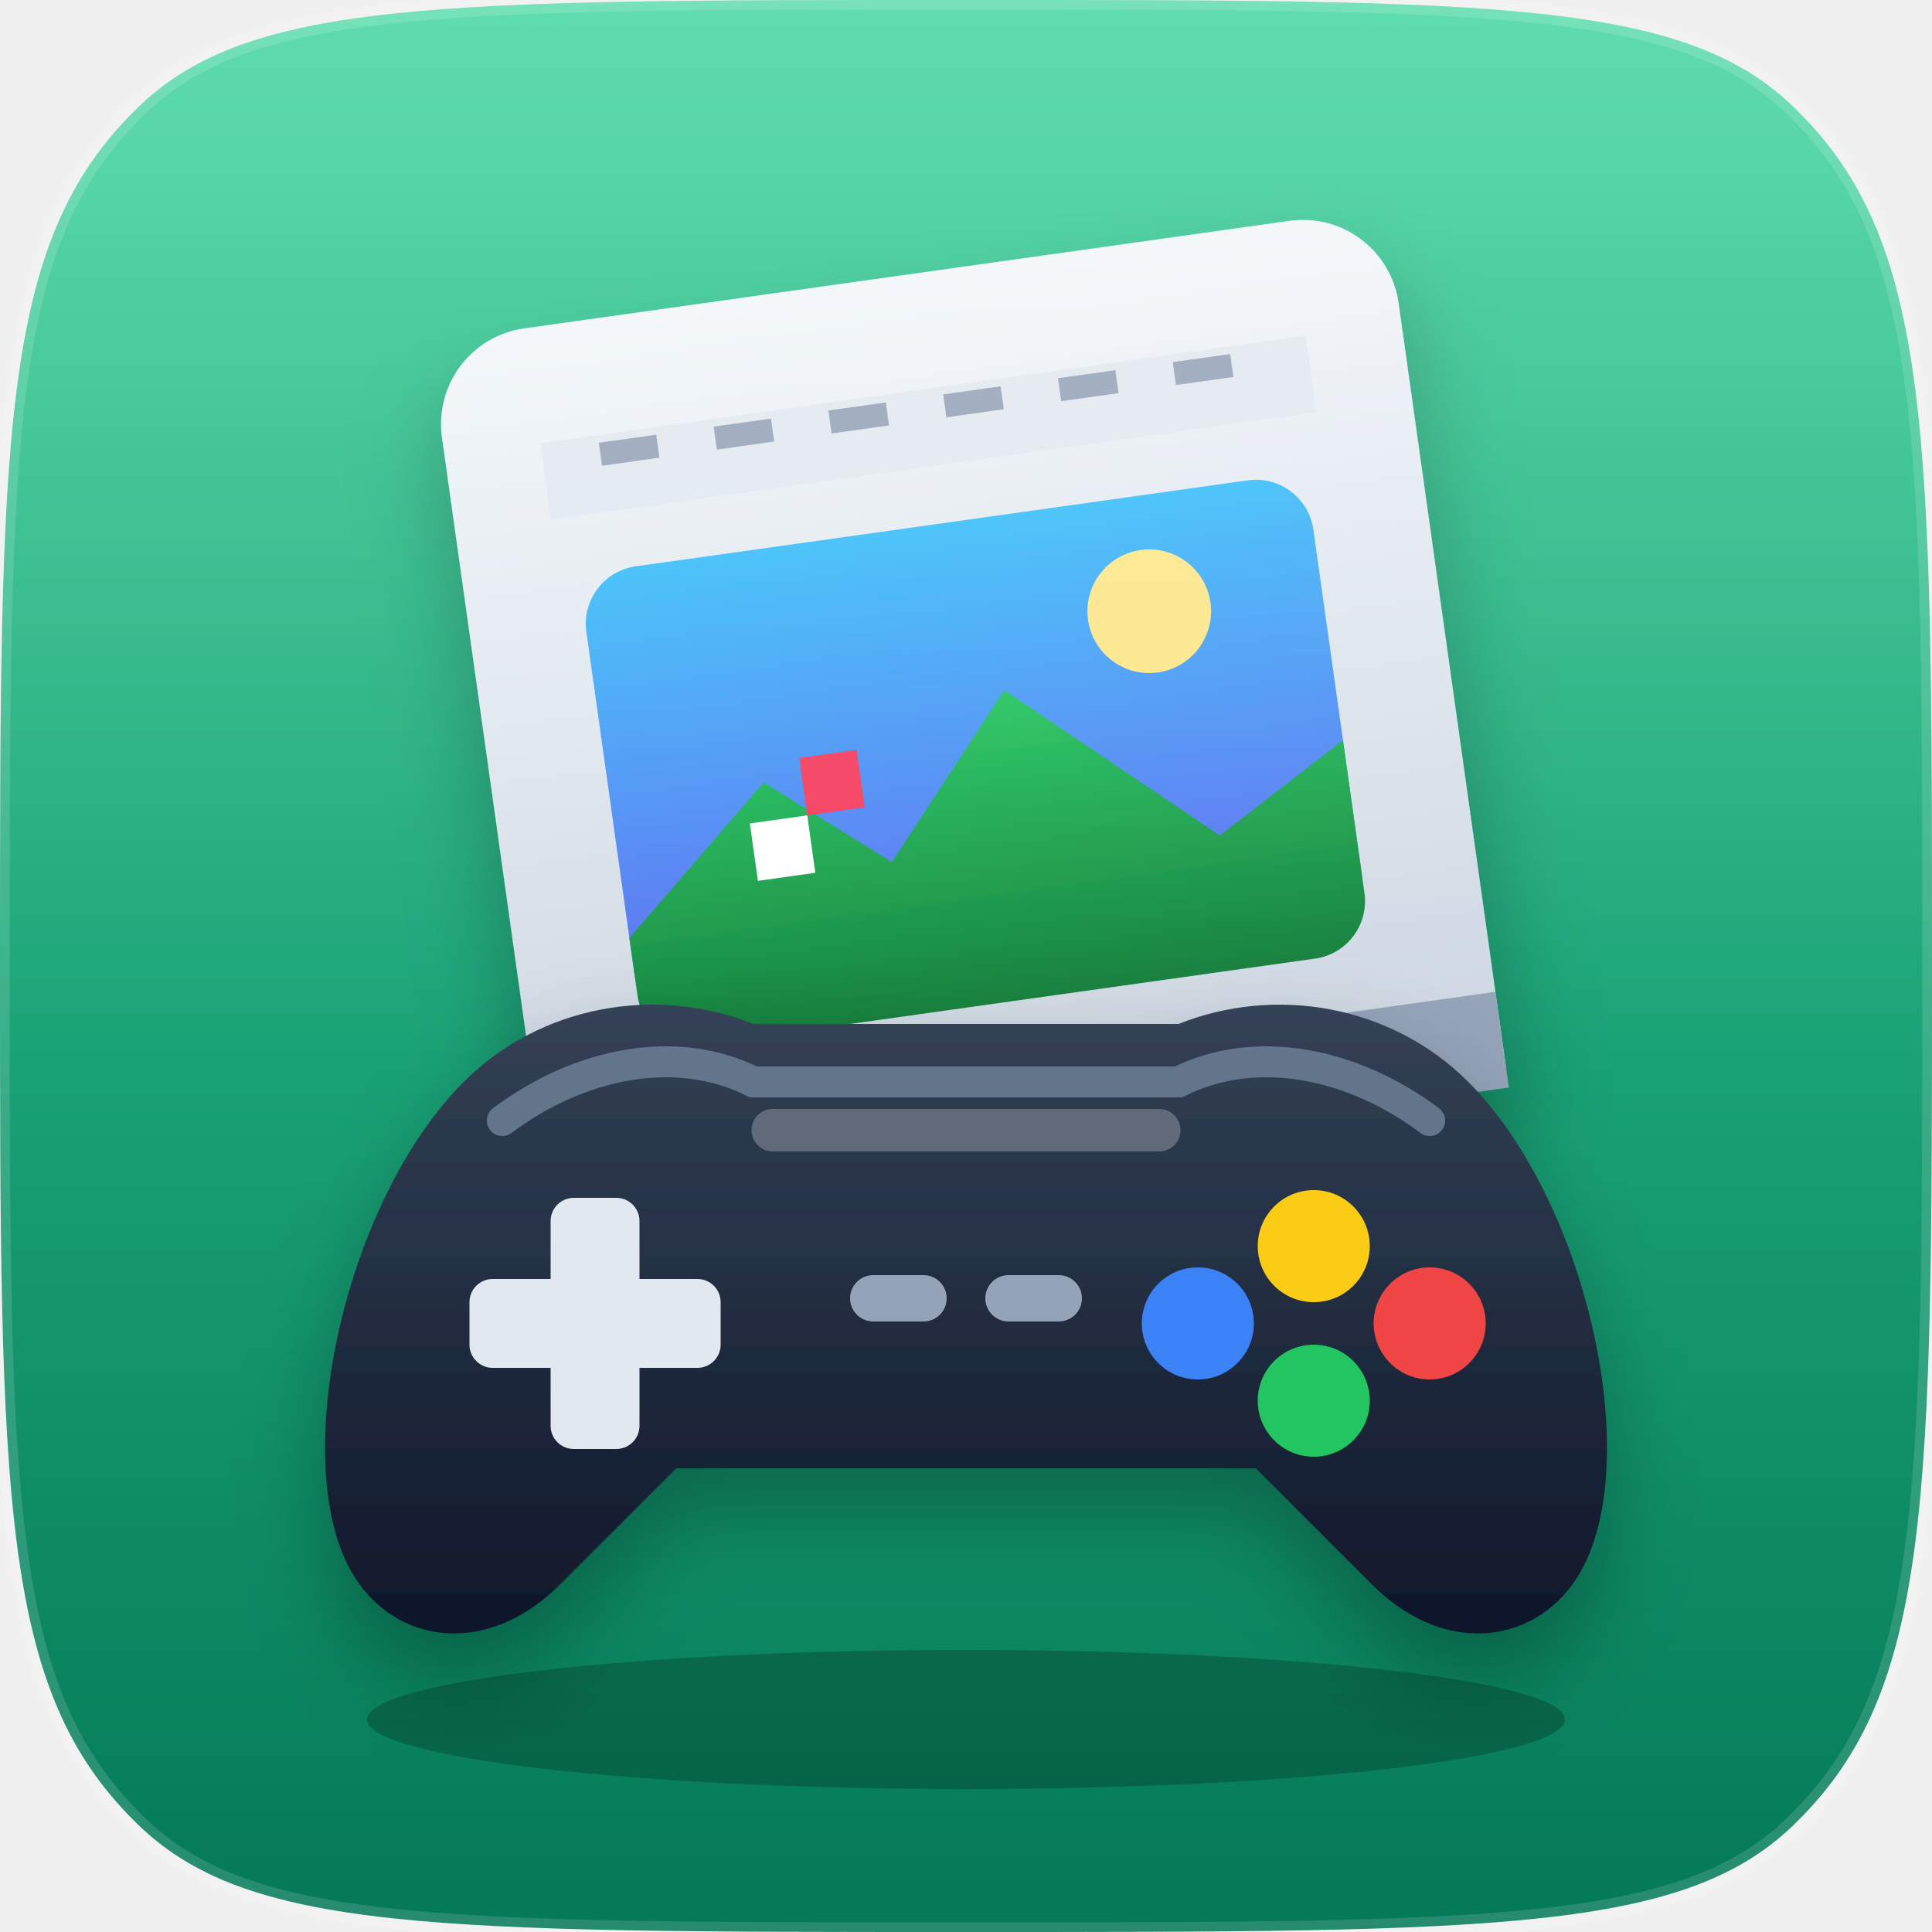
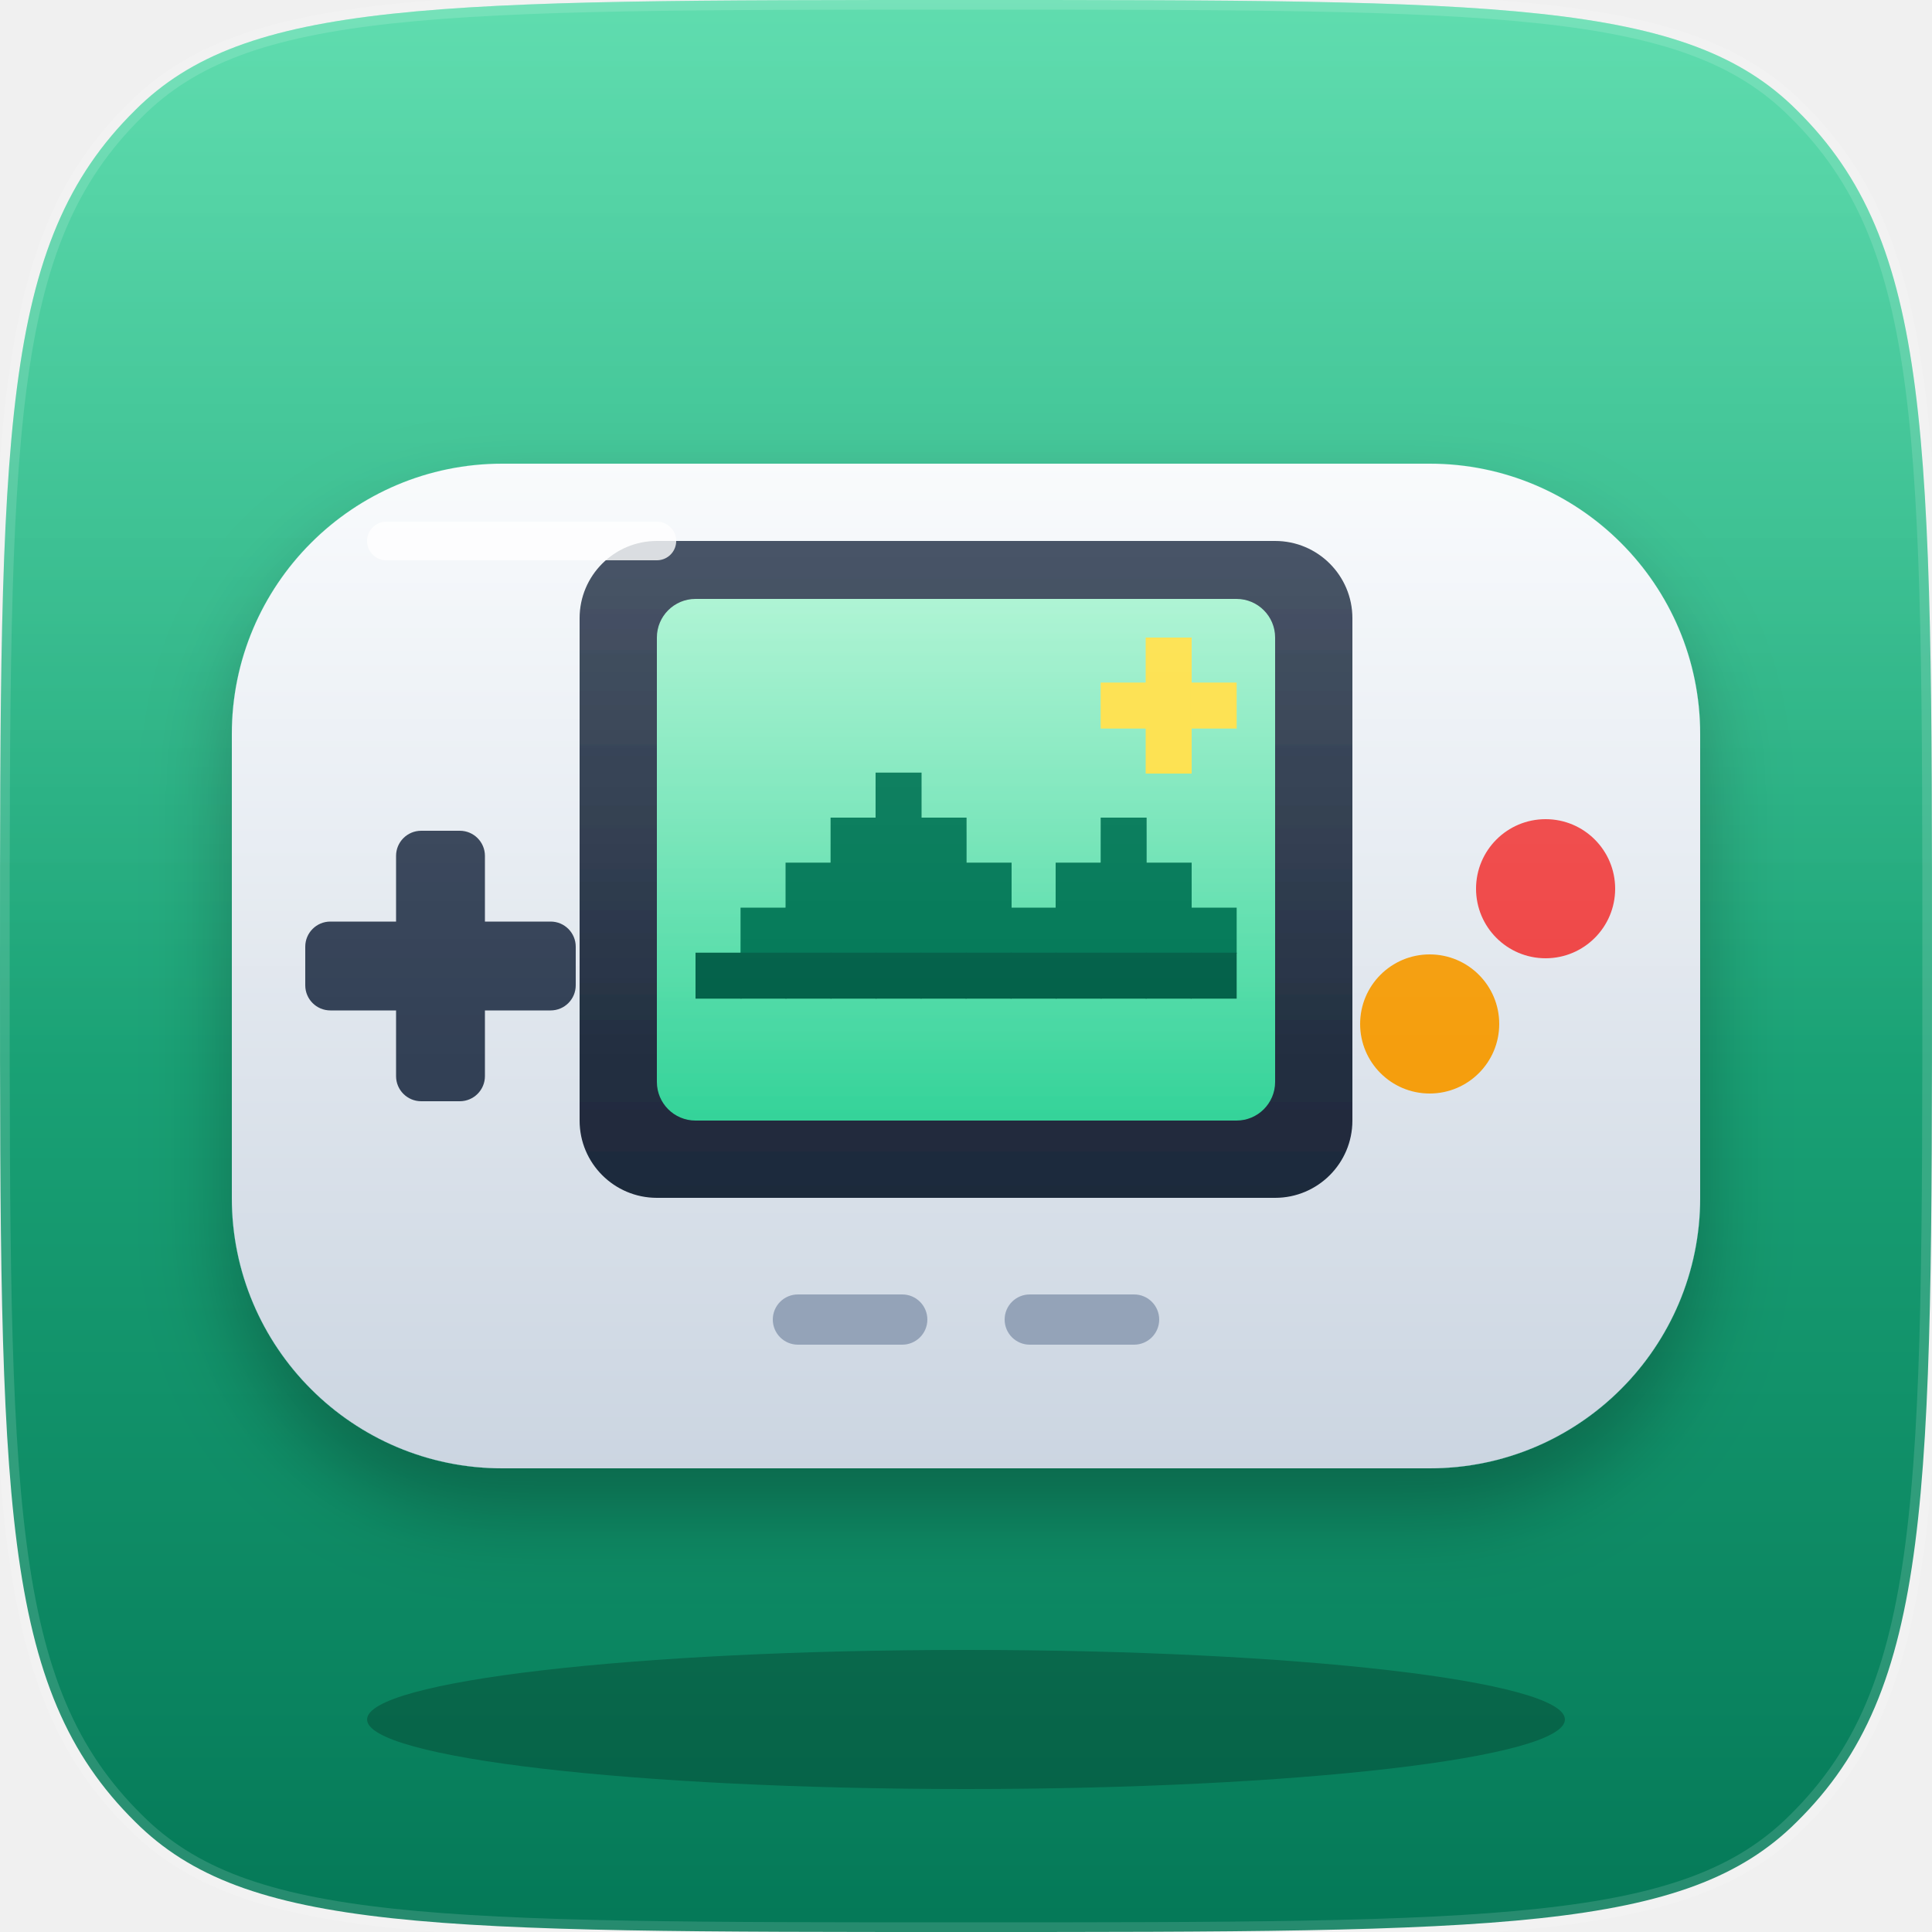
<svg xmlns="http://www.w3.org/2000/svg" viewBox="0 0 100 100">
  <defs>
    <linearGradient id="a-bg" x1="0" y1="0" x2="0" y2="1">
      <stop offset="0" stop-color="#34d399" />
      <stop offset="1" stop-color="#047857" />
    </linearGradient>
    <linearGradient id="a-gl" x1="0" y1="0" x2="0" y2="1">
      <stop offset="0" stop-color="#fff" stop-opacity=".22" />
      <stop offset=".55" stop-color="#fff" stop-opacity="0" />
    </linearGradient>
    <filter id="a-sh" x="-30%" y="-30%" width="160%" height="160%">
      <feDropShadow dx="0" dy="2.2" stdDeviation="2.2" flood-color="#000" flood-opacity=".28" />
    </filter>
-     <linearGradient id="a-cart" x1="0" y1="0" x2="0" y2="1">
-       <stop offset="0" stop-color="#f1f5f9" />
+     <linearGradient id="a-body" x1="0" y1="0" x2="0" y2="1">
+       <stop offset="0" stop-color="#f8fafc" />
      <stop offset="1" stop-color="#cbd5e1" />
    </linearGradient>
-     <linearGradient id="a-label" x1="0" y1="0" x2="0" y2="1">
-       <stop offset="0" stop-color="#38bdf8" />
-       <stop offset="1" stop-color="#6366f1" />
+     <linearGradient id="a-scr" x1="0" y1="0" x2="0" y2="1">
+       <stop offset="0" stop-color="#a7f3d0" />
+       <stop offset="1" stop-color="#34d399" />
    </linearGradient>
-     <linearGradient id="a-pad" x1="0" y1="0" x2="0" y2="1">
+     <linearGradient id="a-bez" x1="0" y1="0" x2="0" y2="1">
      <stop offset="0" stop-color="#334155" />
-       <stop offset="1" stop-color="#0f172a" />
-     </linearGradient>
-     <linearGradient id="a-padtop" x1="0" y1="0" x2="0" y2="1">
-       <stop offset="0" stop-color="#475569" />
      <stop offset="1" stop-color="#1e293b" />
-     </linearGradient>
-     <linearGradient id="a-hill" x1="0" y1="0" x2="0" y2="1">
-       <stop offset="0" stop-color="#22c55e" />
-       <stop offset="1" stop-color="#15803d" />
    </linearGradient>
    <clipPath id="a-sq">
      <path d="M50 0C77.6 0 87.3 0 93 5.7C100 12.6 100 22.4 100 50C100 77.6 100 87.4 93 94.3C87.3 100 77.6 100 50 100C22.4 100 12.7 100 7 94.3C0 87.4 0 77.6 0 50C0 22.4 0 12.6 7 5.7C12.7 0 22.4 0 50 0Z" />
    </clipPath>
  </defs>
  <path d="M50 0C77.6 0 87.3 0 93 5.7C100 12.6 100 22.4 100 50C100 77.6 100 87.4 93 94.3C87.3 100 77.6 100 50 100C22.4 100 12.7 100 7 94.3C0 87.4 0 77.6 0 50C0 22.4 0 12.6 7 5.7C12.7 0 22.4 0 50 0Z" fill="url(#a-bg)" />
  <g clip-path="url(#a-sq)">
    <ellipse cx="50" cy="89" rx="31" ry="3.6" fill="#000" opacity=".22" />
-     <g transform="rotate(-8 50 36)" filter="url(#a-sh)">
-       <path d="M30 14h40a5 5 0 0 1 5 5v40H25V19a5 5 0 0 1 5-5z" fill="url(#a-cart)" />
-       <rect x="25" y="55" width="50" height="5" fill="#94a3b8" />
-       <path d="M30 20h40v4H30z" fill="#e2e8f0" />
-       <path d="M33 21h3M39 21h3M45 21h3M51 21h3M57 21h3M63 21h3" stroke="#94a3b8" stroke-width="1.2" />
-       <rect x="31" y="27" width="38" height="24" rx="3" fill="url(#a-label)" />
-       <circle cx="60" cy="33" r="3.2" fill="#fde68a" />
-       <path d="M31 46l8-7 6 5 7-8 10 9 7-4v8a3 3 0 0 1-3 3H34a3 3 0 0 1-3-3z" fill="url(#a-hill)" />
-       <rect x="38" y="41" width="3" height="3" fill="#fff" />
-       <rect x="41" y="38" width="3" height="3" fill="#f43f5e" />
-     </g>
    <g filter="url(#a-sh)">
-       <path d="M24 56c4-4 10-5 15-3h22c5-2 11-1 15 3 6 6 9 19 6 25-2 4-7 5-11 1l-6-6H35l-6 6c-4 4-9 3-11-1-3-6 0-19 6-25z" fill="url(#a-pad)" />
-       <path d="M26 58c4-3 9-4 13-2h22c4-2 9-1 13 2" fill="none" stroke="#64748b" stroke-width="1.6" stroke-linecap="round" />
-       <rect x="28.5" y="62" width="4.6" height="13" rx="1.2" fill="#e2e8f0" />
-       <rect x="24.3" y="66.2" width="13" height="4.6" rx="1.2" fill="#e2e8f0" />
-       <circle cx="68" cy="64.5" r="2.9" fill="#facc15" />
-       <circle cx="74" cy="68.5" r="2.9" fill="#ef4444" />
-       <circle cx="62" cy="68.5" r="2.9" fill="#3b82f6" />
-       <circle cx="68" cy="72.5" r="2.9" fill="#22c55e" />
-       <rect x="44" y="66" width="5" height="2.4" rx="1.2" fill="#94a3b8" />
-       <rect x="51" y="66" width="5" height="2.4" rx="1.2" fill="#94a3b8" />
-       <path d="M40 58.5h20" stroke="#fff" stroke-opacity=".25" stroke-width="2.2" stroke-linecap="round" />
+       <rect x="12" y="24" width="76" height="52" rx="14" fill="url(#a-body)" />
+       <rect x="30" y="28" width="40" height="34" rx="4" fill="url(#a-bez)" />
+       <rect x="34" y="31" width="32" height="27" rx="2" fill="url(#a-scr)" />
+       <rect x="59.30" y="33.00" width="2.38" height="2.38" fill="#fde047" />
+       <rect x="56.97" y="35.33" width="2.38" height="2.38" fill="#fde047" />
+       <rect x="59.30" y="35.33" width="2.38" height="2.38" fill="#fde047" />
+       <rect x="61.63" y="35.33" width="2.38" height="2.38" fill="#fde047" />
+       <rect x="59.30" y="37.66" width="2.38" height="2.38" fill="#fde047" />
+       <rect x="45.32" y="39.99" width="2.38" height="2.38" fill="#047857" />
+       <rect x="42.99" y="42.32" width="2.38" height="2.38" fill="#047857" />
+       <rect x="45.32" y="42.32" width="2.38" height="2.38" fill="#047857" />
+       <rect x="47.65" y="42.32" width="2.38" height="2.38" fill="#047857" />
+       <rect x="56.97" y="42.32" width="2.38" height="2.38" fill="#047857" />
+       <rect x="40.66" y="44.65" width="2.38" height="2.38" fill="#047857" />
+       <rect x="42.99" y="44.65" width="2.38" height="2.38" fill="#047857" />
+       <rect x="45.32" y="44.65" width="2.38" height="2.38" fill="#047857" />
+       <rect x="47.65" y="44.65" width="2.38" height="2.38" fill="#047857" />
+       <rect x="49.98" y="44.65" width="2.38" height="2.38" fill="#047857" />
+       <rect x="54.64" y="44.65" width="2.38" height="2.38" fill="#047857" />
+       <rect x="56.97" y="44.65" width="2.38" height="2.38" fill="#047857" />
+       <rect x="59.30" y="44.65" width="2.38" height="2.38" fill="#047857" />
+       <rect x="38.33" y="46.98" width="2.38" height="2.38" fill="#047857" />
+       <rect x="40.66" y="46.98" width="2.38" height="2.38" fill="#047857" />
+       <rect x="42.99" y="46.98" width="2.38" height="2.38" fill="#047857" />
+       <rect x="45.32" y="46.98" width="2.38" height="2.38" fill="#047857" />
+       <rect x="47.65" y="46.98" width="2.38" height="2.38" fill="#047857" />
+       <rect x="49.98" y="46.98" width="2.38" height="2.38" fill="#047857" />
+       <rect x="52.31" y="46.98" width="2.38" height="2.38" fill="#047857" />
+       <rect x="54.64" y="46.98" width="2.38" height="2.38" fill="#047857" />
+       <rect x="56.97" y="46.98" width="2.38" height="2.38" fill="#047857" />
+       <rect x="59.30" y="46.98" width="2.38" height="2.38" fill="#047857" />
+       <rect x="61.63" y="46.98" width="2.38" height="2.38" fill="#047857" />
+       <rect x="36.00" y="49.31" width="2.38" height="2.38" fill="#065f46" />
+       <rect x="38.33" y="49.31" width="2.38" height="2.38" fill="#065f46" />
+       <rect x="40.66" y="49.31" width="2.38" height="2.38" fill="#065f46" />
+       <rect x="42.99" y="49.31" width="2.38" height="2.38" fill="#065f46" />
+       <rect x="45.32" y="49.31" width="2.38" height="2.38" fill="#065f46" />
+       <rect x="47.65" y="49.31" width="2.38" height="2.38" fill="#065f46" />
+       <rect x="49.98" y="49.31" width="2.38" height="2.38" fill="#065f46" />
+       <rect x="52.31" y="49.31" width="2.38" height="2.38" fill="#065f46" />
+       <rect x="54.64" y="49.31" width="2.38" height="2.38" fill="#065f46" />
+       <rect x="56.97" y="49.31" width="2.38" height="2.38" fill="#065f46" />
+       <rect x="59.30" y="49.31" width="2.38" height="2.38" fill="#065f46" />
+       <rect x="61.63" y="49.31" width="2.38" height="2.38" fill="#065f46" />
+       <rect x="20.5" y="43" width="4.6" height="14" rx="1.3" fill="#334155" />
+       <rect x="15.8" y="47.7" width="14" height="4.6" rx="1.3" fill="#334155" />
+       <circle cx="80" cy="46" r="3.6" fill="#ef4444" />
+       <circle cx="74" cy="53" r="3.6" fill="#f59e0b" />
+       <rect x="40" y="67" width="8" height="2.6" rx="1.3" fill="#94a3b8" />
+       <rect x="52" y="67" width="8" height="2.6" rx="1.3" fill="#94a3b8" />
+       <path d="M20 28h14" stroke="#fff" stroke-opacity=".8" stroke-width="2" stroke-linecap="round" />
    </g>
  </g>
  <path d="M50 0C77.6 0 87.3 0 93 5.7C100 12.6 100 22.4 100 50C100 77.6 100 87.4 93 94.3C87.3 100 77.6 100 50 100C22.4 100 12.7 100 7 94.3C0 87.4 0 77.6 0 50C0 22.4 0 12.6 7 5.7C12.7 0 22.4 0 50 0Z" fill="url(#a-gl)" />
  <path d="M50 0C77.6 0 87.3 0 93 5.7C100 12.6 100 22.4 100 50C100 77.6 100 87.4 93 94.3C87.3 100 77.6 100 50 100C22.4 100 12.7 100 7 94.3C0 87.4 0 77.6 0 50C0 22.4 0 12.6 7 5.7C12.7 0 22.4 0 50 0Z" fill="none" stroke="#fff" stroke-opacity=".14" stroke-width="1" />
</svg>
